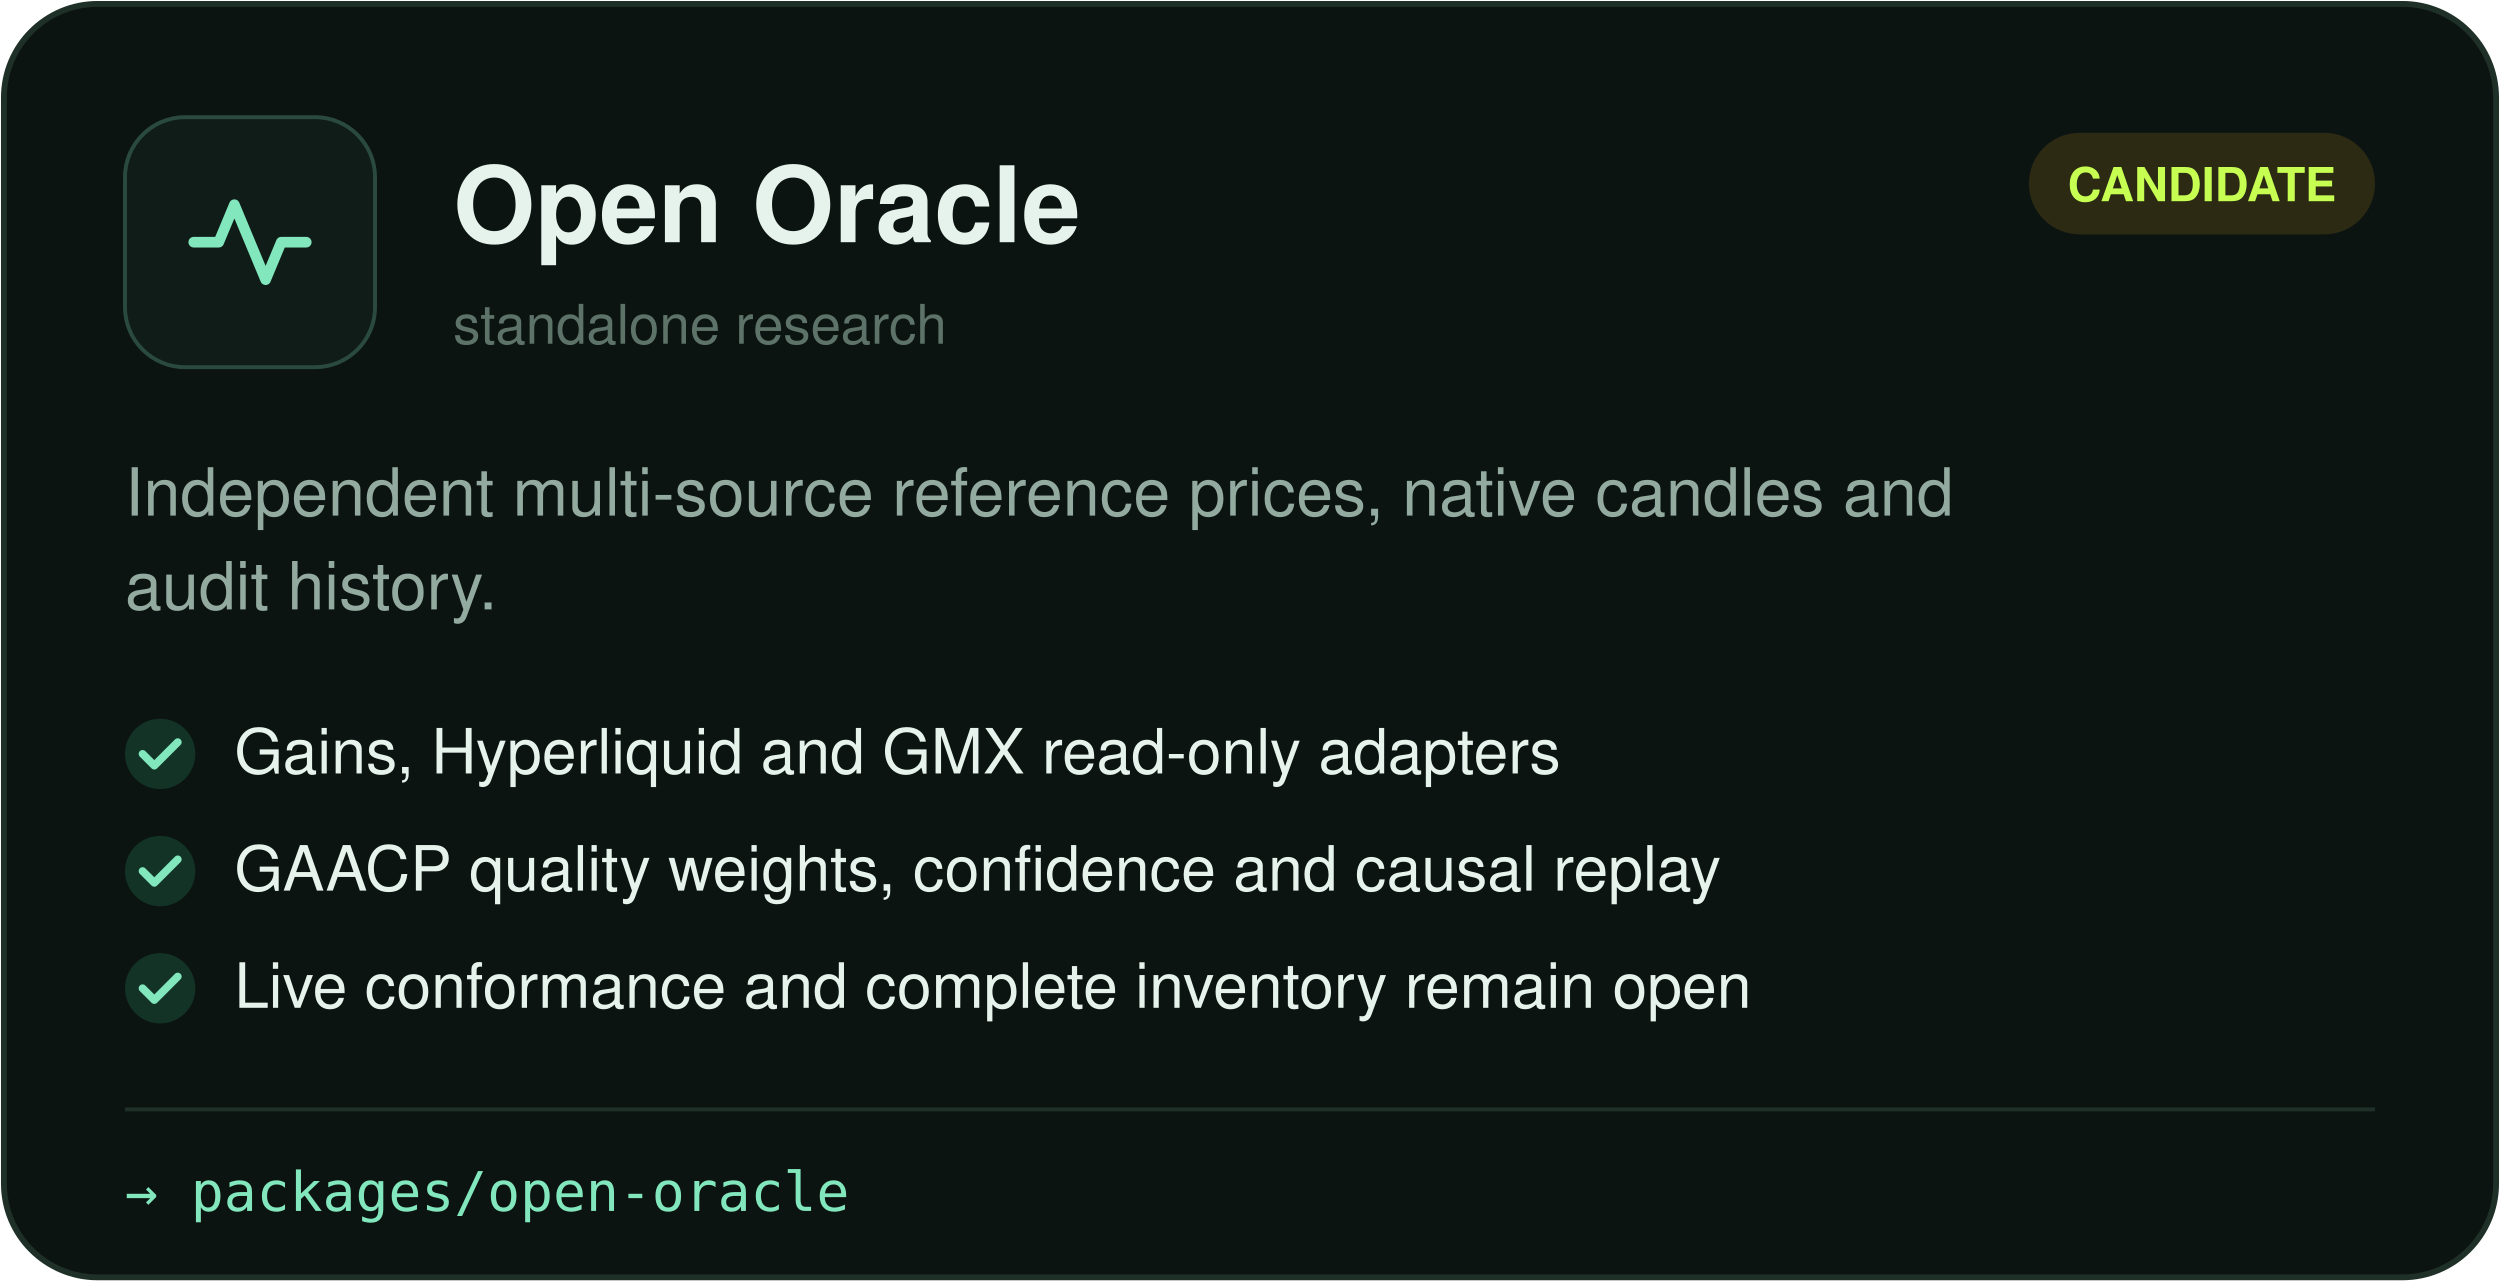
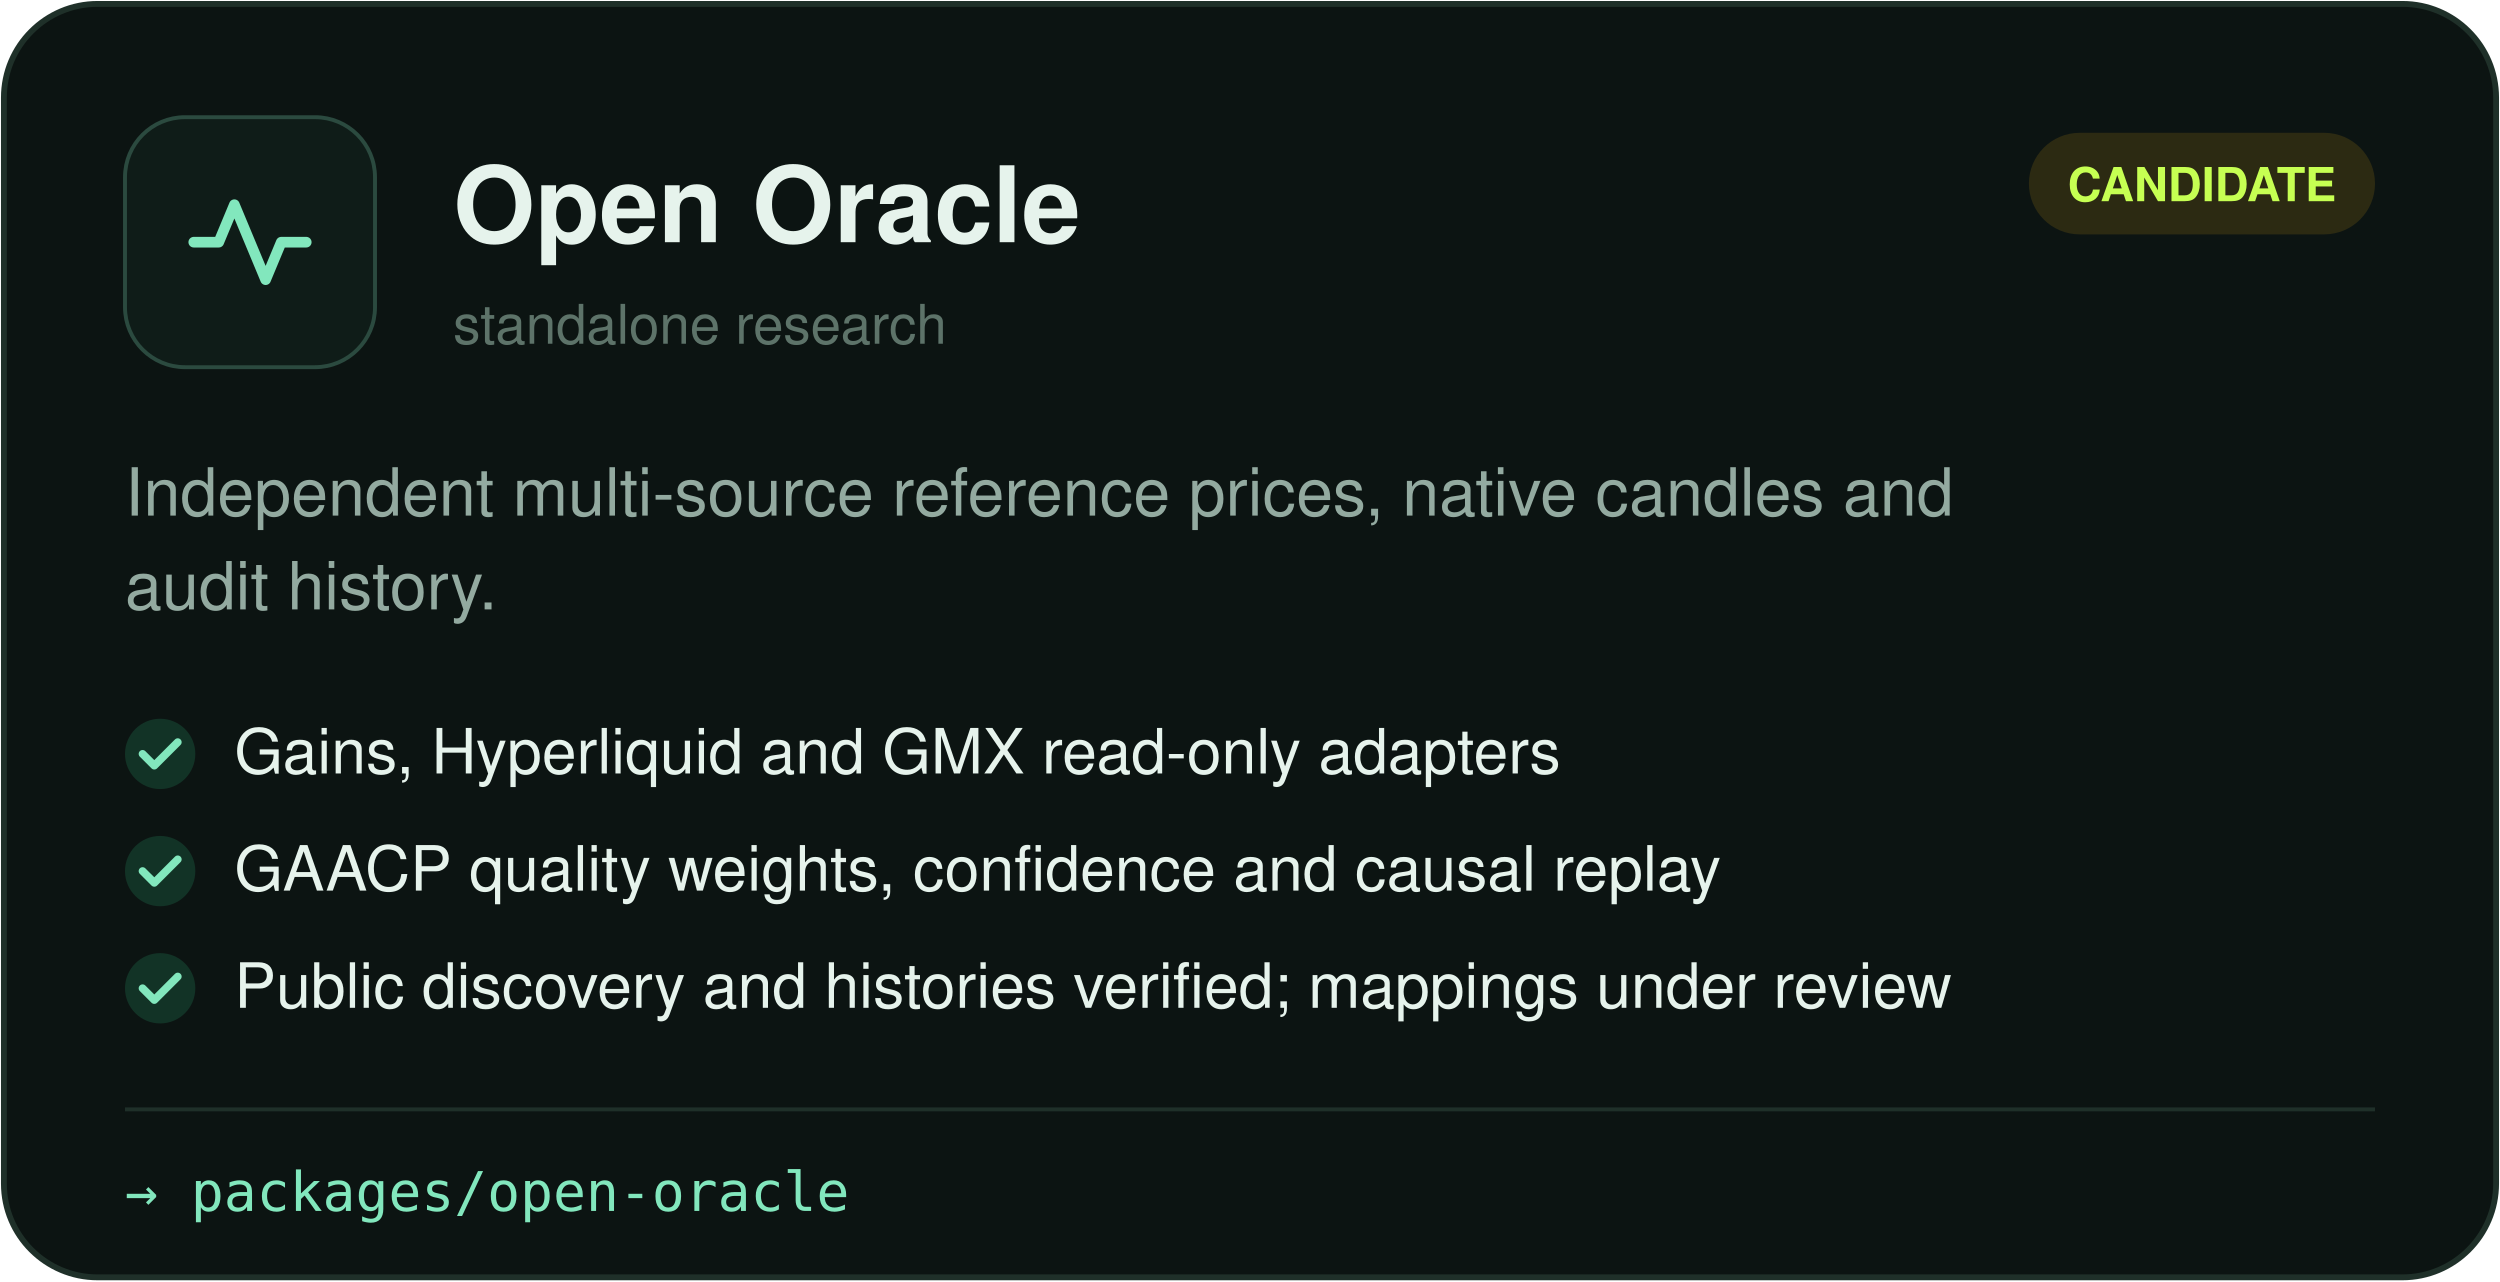
<svg xmlns="http://www.w3.org/2000/svg" width="640" height="328" viewBox="0 0 640 328" role="img" aria-labelledby="title">
  <g font-family="Ubuntu,Segoe UI,Helvetica,Arial,sans-serif">
    <rect x="1" y="1" width="638" height="326" rx="24" fill="#0c1412" stroke="#1f3029" stroke-width="1.5" />
    <rect x="32" y="30" width="64" height="64" rx="15.36" fill="#0f1c18" stroke="#2b4a3f" />
    <g transform="translate(44.8 42.8) scale(1.6)" fill="none" stroke="#82e7bd" stroke-width="1.7" stroke-linecap="round" stroke-linejoin="round">
      <path d="M3 12h4l2.5-6 5 12 2.5-6h4" />
    </g>
    <text x="116" y="62" font-size="27" fill="#e6f3ec" font-weight="700" text-anchor="start">Open Oracle</text>
    <text x="116" y="88" font-size="14" fill="#5d7369" font-weight="400" text-anchor="start">standalone research</text>
    <rect x="519.4" y="34" width="88.6" height="26" rx="13" fill="#2c2a12" />
    <text x="563.7" y="51.5" font-size="12" fill="#c6ff52" font-weight="700" text-anchor="middle">CANDIDATE</text>
    <text x="32" y="132" font-size="17" fill="#93aaa0" font-weight="400" text-anchor="start">Independent multi-source reference prices, native candles and</text>
    <text x="32" y="156" font-size="17" fill="#93aaa0" font-weight="400" text-anchor="start">audit history.</text>
    <circle cx="41" cy="193" r="9" fill="#123326" />
    <path d="M36.5 193l3 3 6-6" fill="none" stroke="#82e7bd" stroke-width="2" stroke-linecap="round" stroke-linejoin="round" />
    <text x="60" y="198" font-size="16" fill="#e6f3ec" font-weight="400" text-anchor="start">Gains, Hyperliquid and GMX read-only adapters</text>
    <circle cx="41" cy="223" r="9" fill="#123326" />
    <path d="M36.5 223l3 3 6-6" fill="none" stroke="#82e7bd" stroke-width="2" stroke-linecap="round" stroke-linejoin="round" />
    <text x="60" y="228" font-size="16" fill="#e6f3ec" font-weight="400" text-anchor="start">GAACP quality weights, confidence and causal replay</text>
    <circle cx="41" cy="253" r="9" fill="#123326" />
    <path d="M36.5 253l3 3 6-6" fill="none" stroke="#82e7bd" stroke-width="2" stroke-linecap="round" stroke-linejoin="round" />
-     <text x="60" y="258" font-size="16" fill="#e6f3ec" font-weight="400" text-anchor="start">Live conformance and complete inventory remain open</text>
+     <text x="60" y="258" font-size="16" fill="#e6f3ec" font-weight="400" text-anchor="start">Public discovery and histories verified; mappings under review</text>
    <line x1="32" y1="284" x2="608" y2="284" stroke="#1f3029" />
    <text x="32" y="310" font-size="14" fill="#82e7bd" font-weight="400" text-anchor="start" font-family="Ubuntu Mono,SFMono-Regular,Menlo,Consolas,monospace">→ packages/open-oracle</text>
  </g>
</svg>
